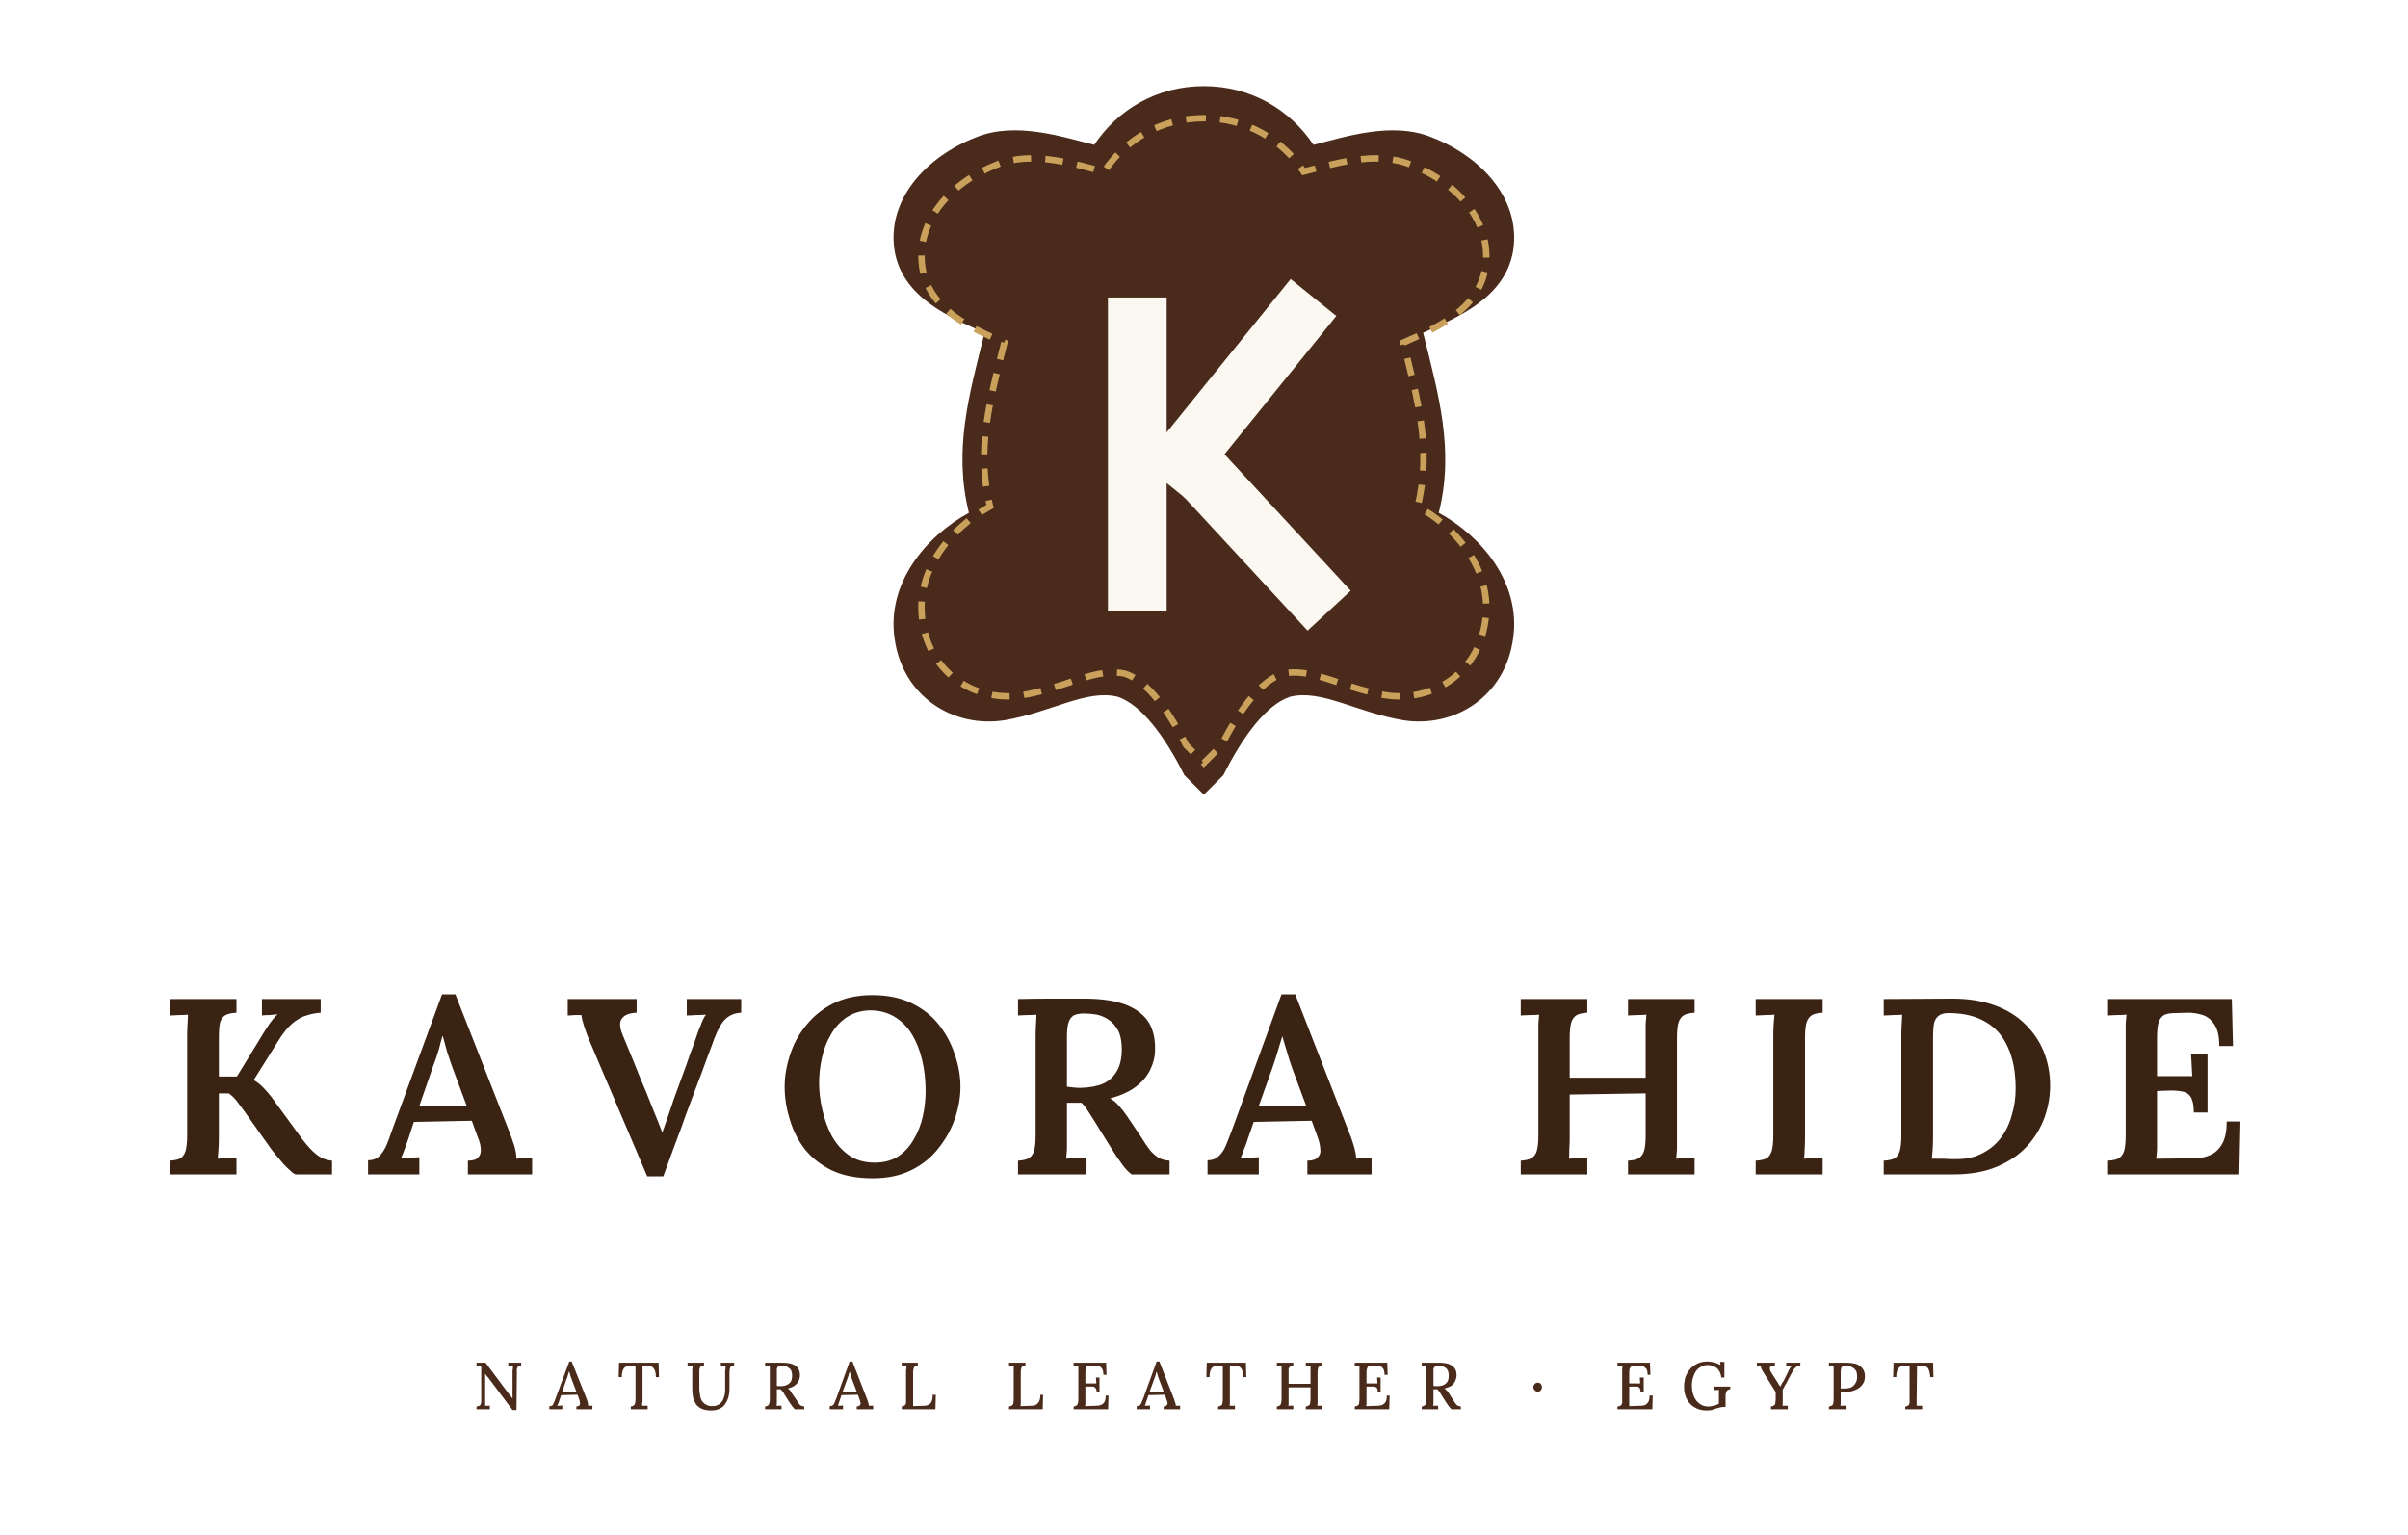
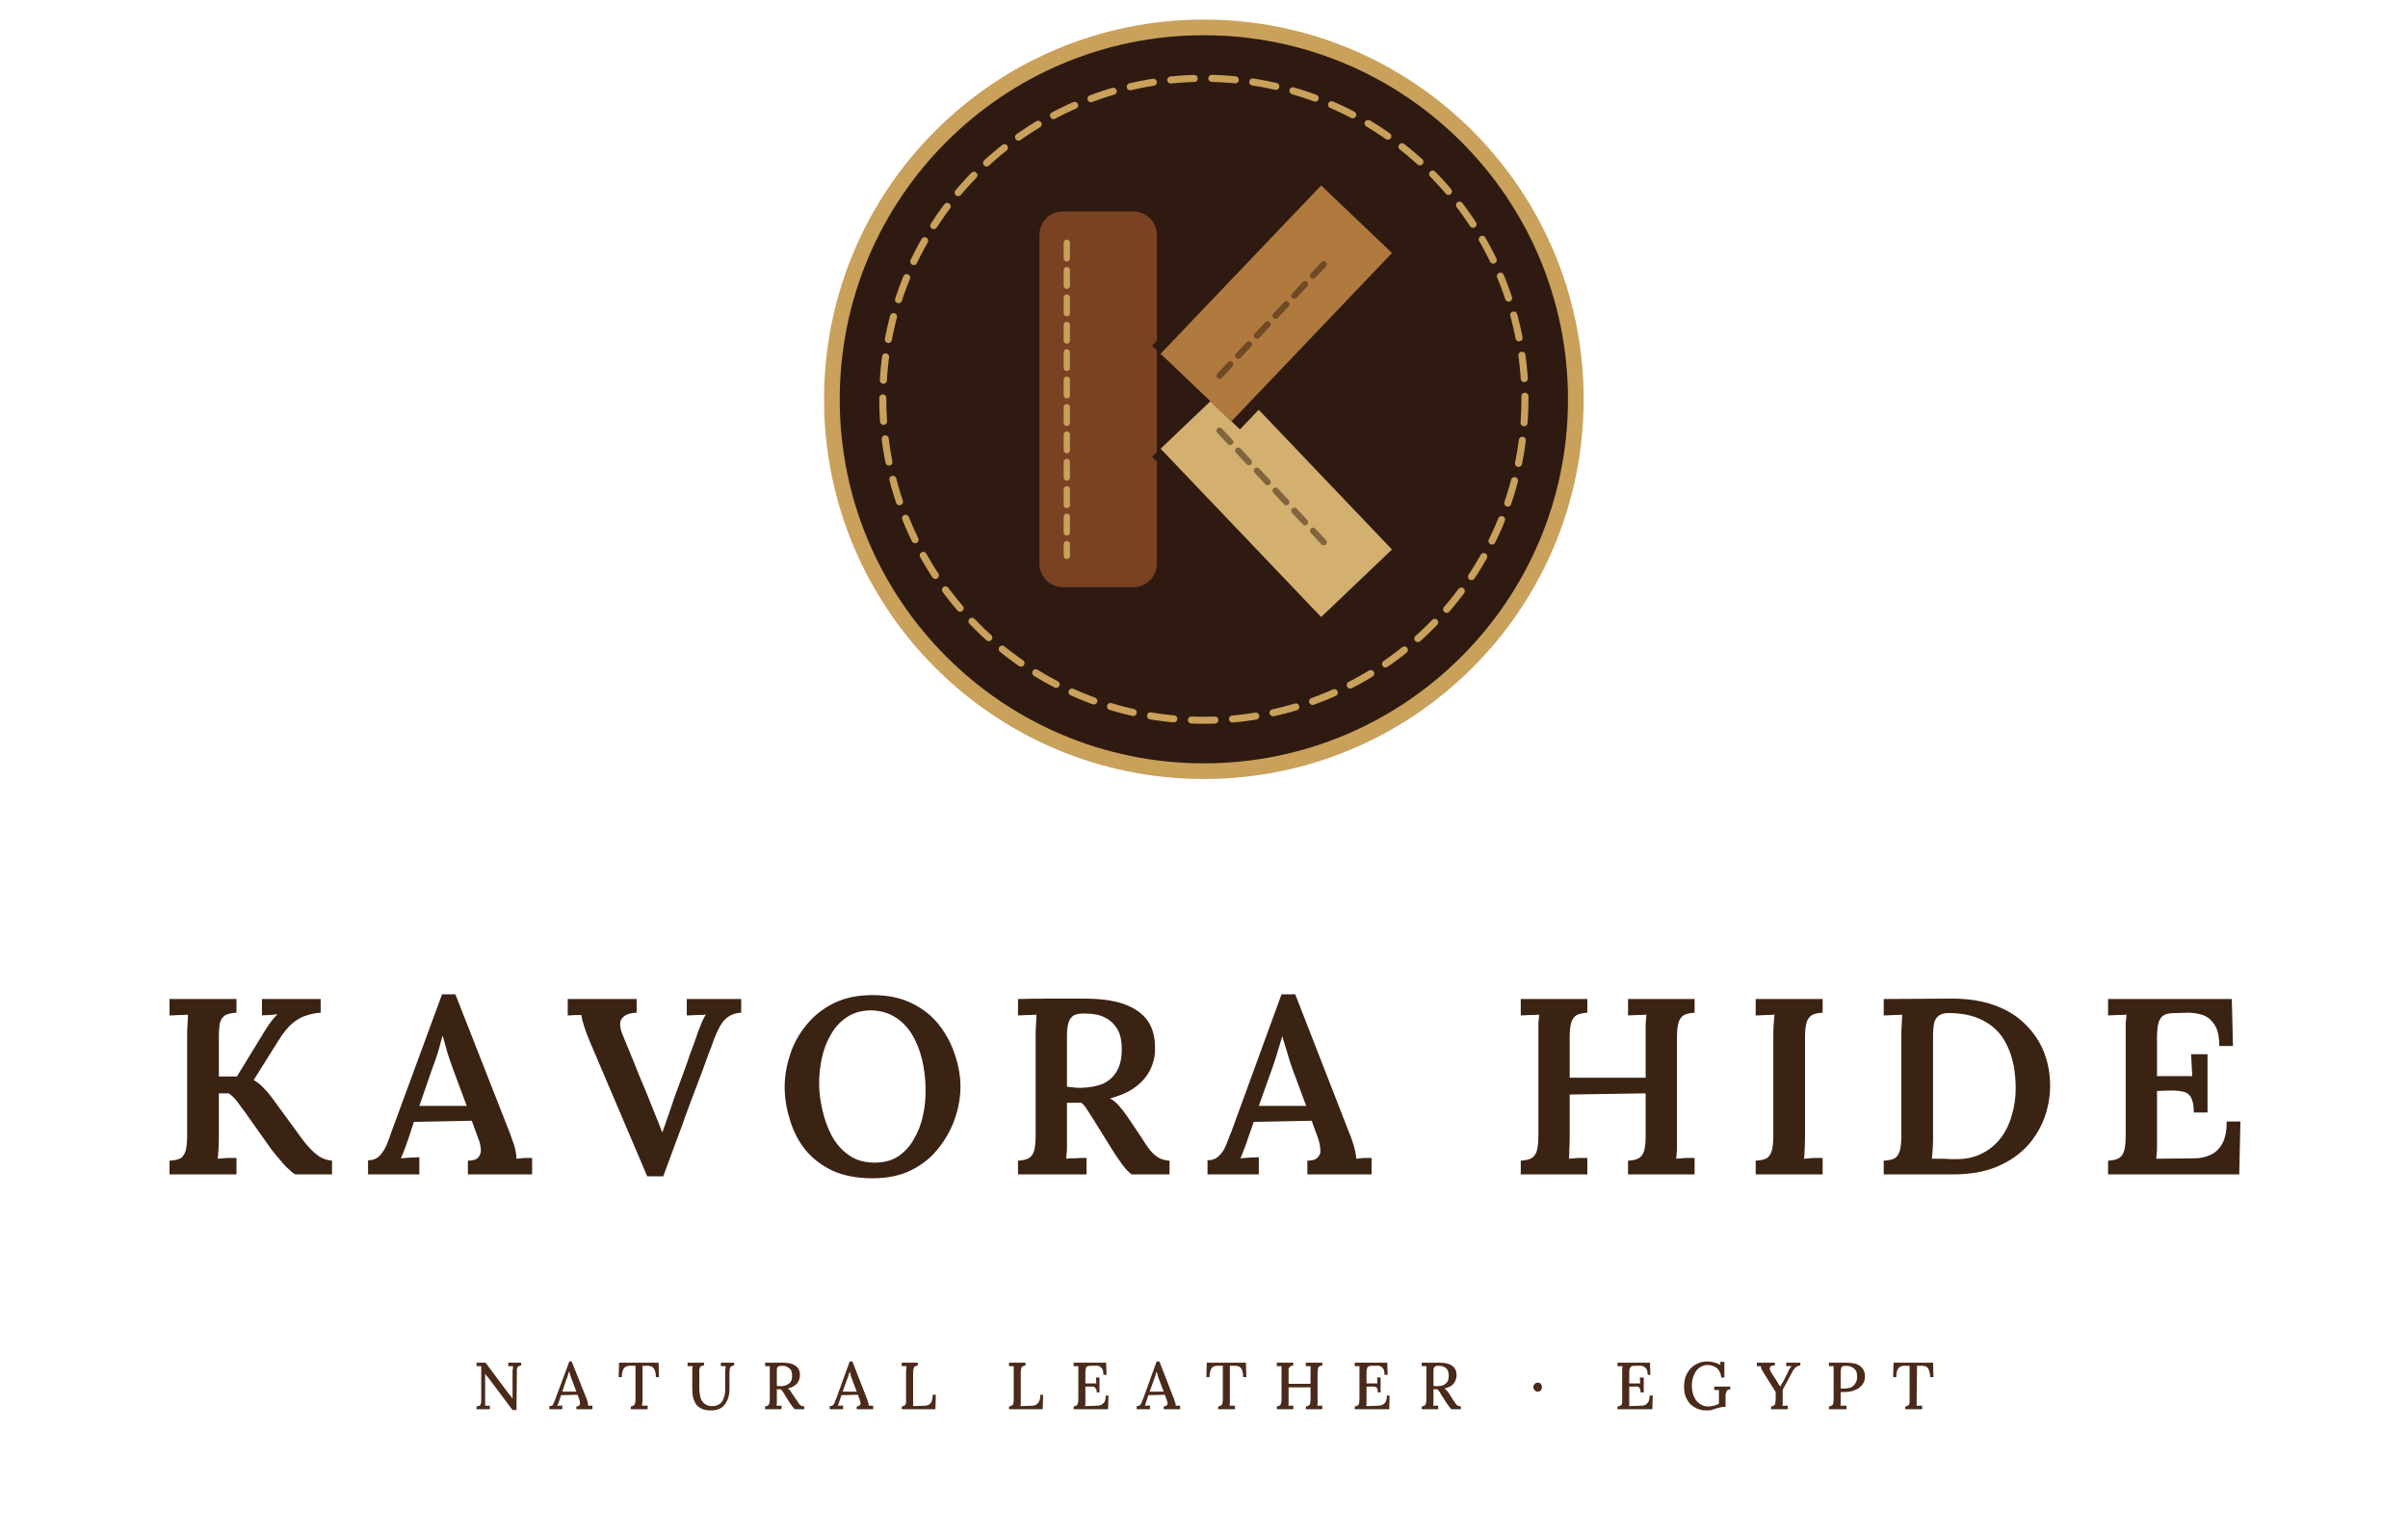
<svg xmlns="http://www.w3.org/2000/svg" width="615" height="392" viewBox="0 0 615 392" role="img" aria-label="Kavora Hide — Natural Leather · Egypt">
-   <g transform="translate(207.464 10)">
-     <path d="M100 12 C88 12 78 18 72 27 C64 25 52 21 42 25 C29 30 19 41 21 54 C23 66 35 71 44 75 C40 91 36 105 40 121 C29 127 19 139 21 153 C23 168 36 176 49 174 C61 172 70 166 78 168 C84 170 90 178 95 188 L100 193 L105 188 C110 178 116 170 122 168 C130 166 139 172 151 174 C164 176 177 168 179 153 C181 139 171 127 160 121 C164 105 160 91 156 75 C165 71 177 66 179 54 C181 41 171 30 158 25 C148 21 136 25 128 27 C122 18 112 12 100 12 Z" fill="#4A2A1A" />
-     <path d="M100 12 C88 12 78 18 72 27 C64 25 52 21 42 25 C29 30 19 41 21 54 C23 66 35 71 44 75 C40 91 36 105 40 121 C29 127 19 139 21 153 C23 168 36 176 49 174 C61 172 70 166 78 168 C84 170 90 178 95 188 L100 193 L105 188 C110 178 116 170 122 168 C130 166 139 172 151 174 C164 176 177 168 179 153 C181 139 171 127 160 121 C164 105 160 91 156 75 C165 71 177 66 179 54 C181 41 171 30 158 25 C148 21 136 25 128 27 C122 18 112 12 100 12 Z" fill="none" stroke="#C9A15B" stroke-width="1.8" stroke-dasharray="5 4" transform="translate(100 103) scale(.91) translate(-100 -103)" />
-     <g stroke="#FBF8F1" stroke-width="15" fill="none">
-       <path d="M83 66V146" />
-       <path d="M90 113L128 66" />
-       <path d="M95 106L132 146" />
+   <g transform="translate(207.464 2)">
+     <circle cx="100" cy="100" r="97" fill="#C9A15B" />
+     <circle cx="100" cy="100" r="93" fill="#2E1A10" />
+     <circle cx="100" cy="100" r="82" fill="none" stroke="#C9A15B" stroke-width="1.8" stroke-dasharray="6 4.5" stroke-linecap="round" />
+     <rect x="58" y="52" width="30" height="96" rx="6" fill="#7A4122" />
+     <path d="M98 104L139 147" stroke="#2E1A10" stroke-width="31" fill="none" />
+     <path d="M98 104L139 147" stroke="#D3B06F" stroke-width="25" fill="none" />
+     <path d="M98 97L139 54" stroke="#2E1A10" stroke-width="31" fill="none" />
+     <path d="M98 97L139 54" stroke="#B07A3E" stroke-width="25" fill="none" />
+     <g fill="none" stroke-width="1.6" stroke-dasharray="4 3" stroke-linecap="round">
+       <path d="M65 60V140" stroke="#C9A15B" />
+       <path d="M104 108L132 138" stroke="#2E1A10" opacity=".5" />
+       <path d="M104 94L132 64" stroke="#2E1A10" opacity=".5" />
    </g>
  </g>
  <path fill="#3B2314" transform="translate(40.0 300)" d="M3.3 0V-3.5Q5.1 -3.6 6.1 -4.1Q7 -4.7 7.4 -6Q7.8 -7.4 7.8 -9.9V-35.4Q7.8 -37 7.9 -38.5Q8 -39.9 8 -40.8Q7 -40.7 5.6 -40.7Q4.2 -40.6 3.3 -40.6V-44.8H20.4V-41.3Q18.6 -41.2 17.6 -40.7Q16.6 -40.1 16.2 -38.8Q15.9 -37.5 15.9 -34.9V-25H20.5L26.5 -34.8Q27.5 -36.5 28.7 -38.3Q29.9 -40 30.9 -40.9Q29.9 -40.8 28.8 -40.7Q27.7 -40.7 26.9 -40.6V-44.8H41.9V-41.3Q40.1 -41.2 38.3 -40.6Q36.5 -40.1 34.7 -38.6Q32.9 -37.1 31 -34L24.8 -24.1Q26.3 -23.2 27.3 -22.1Q28.4 -21 29.3 -19.8L36.1 -10.5Q37.7 -8.2 39.2 -6.6Q40.6 -5.1 42 -4.3Q43.4 -3.6 44.8 -3.5V0H35.6Q35.1 -0 34 -1.1Q32.8 -2.1 31.6 -3.6Q30.3 -5.1 29.3 -6.4L22.5 -16Q21.5 -17.4 20.5 -18.7Q19.4 -20.1 18.4 -20.7L15.9 -20.7V-9.5Q15.9 -7.8 15.8 -6.3Q15.7 -4.8 15.6 -4Q16.7 -4.1 18.1 -4.2Q19.5 -4.2 20.4 -4.2V0Z M54 0V-3.6Q55.8 -3.6 56.9 -4.7Q57.9 -5.7 58.7 -7.4Q59.4 -9.1 60.1 -11.2L72.9 -46H76.3L90.2 -10.6Q90.6 -9.5 91.3 -7.5Q91.9 -5.5 91.9 -4Q93 -4.1 94.1 -4.2Q95.1 -4.2 95.9 -4.2V0H79.5V-3.5Q81.5 -3.5 82.2 -4.4Q82.9 -5.2 82.8 -6.5Q82.7 -7.9 82.1 -9.3L80.5 -13.7L65.7 -13.4L64.3 -9.1Q63.9 -8 63.4 -6.6Q62.9 -5.2 62.4 -4.1Q63.5 -4.2 64.9 -4.3Q66.3 -4.3 67.1 -4.4V0ZM67.1 -17.5H79.2L75.7 -26.9Q74.9 -29.1 74.2 -31.3Q73.6 -33.5 73.1 -35.3H73Q72.6 -34 72.1 -32Q71.5 -29.9 70.5 -27.3Z M125.3 0.5 110.7 -33.8Q109.8 -35.9 109.2 -37.8Q108.6 -39.6 108.5 -40.7Q107.6 -40.7 106.7 -40.7Q105.8 -40.6 105 -40.6V-44.8H122.6L122.6 -41.3Q119.9 -41.2 118.9 -39.9Q117.8 -38.6 119 -35.7Q120.5 -32 122 -28.4Q123.4 -24.8 125 -21.1Q126.2 -18.1 127.2 -15.6Q128.2 -13.2 129.1 -10.8H129.2Q129.9 -12.9 130.7 -15.1Q131.5 -17.4 132.3 -19.8Q133.5 -23.1 134.5 -25.8Q135.5 -28.5 136.3 -30.9Q137.2 -33.2 137.9 -35.3Q138.3 -36.6 139 -38.2Q139.6 -39.9 140.3 -40.8Q139.2 -40.7 137.7 -40.7Q136.3 -40.6 135.4 -40.6V-44.8H149.3V-41.3Q146.9 -41.2 145.3 -39.7Q143.8 -38.3 142.4 -34.6Q141.7 -32.6 140.9 -30.6Q140.1 -28.5 139.3 -26.2Q138.4 -23.9 137.4 -21.2Q136.4 -18.5 135.2 -15.3Q134.1 -12.1 132.6 -8.2Q131.2 -4.3 129.4 0.5Z M182.9 1Q176.8 1 172.5 -1Q168.2 -3.1 165.5 -6.5Q162.9 -9.9 161.7 -14.1Q160.4 -18.2 160.4 -22.4Q160.4 -26.4 161.8 -30.6Q163.1 -34.7 165.9 -38.1Q168.7 -41.6 172.9 -43.7Q177.1 -45.8 182.8 -45.8Q188.7 -45.8 192.9 -43.7Q197.2 -41.6 199.9 -38.1Q202.6 -34.6 203.9 -30.5Q205.3 -26.4 205.3 -22.4Q205.3 -18.4 203.9 -14.3Q202.5 -10.2 199.7 -6.7Q197 -3.2 192.8 -1.1Q188.6 1 182.9 1ZM183.4 -3Q186.9 -3 189.4 -4.6Q191.9 -6.3 193.4 -9Q195 -11.7 195.7 -14.9Q196.4 -18.1 196.4 -21.3Q196.4 -25.5 195.5 -29.3Q194.6 -33 192.9 -35.8Q191.1 -38.7 188.4 -40.3Q185.7 -41.9 182.2 -41.9Q178.7 -41.8 176.2 -40.1Q173.7 -38.4 172.2 -35.7Q170.6 -33 169.9 -29.7Q169.2 -26.5 169.2 -23.3Q169.2 -20.1 170 -16.6Q170.8 -13 172.4 -9.9Q174.1 -6.8 176.8 -4.9Q179.5 -3 183.4 -3Z M220 0V-3.5Q221.8 -3.6 222.7 -4.1Q223.7 -4.7 224.1 -6Q224.5 -7.4 224.5 -9.9V-35.4Q224.5 -37 224.6 -38.5Q224.7 -39.9 224.7 -40.8Q223.6 -40.7 222.2 -40.7Q220.8 -40.6 220 -40.6V-44.8Q224.2 -44.9 228.5 -44.9Q232.7 -44.9 237 -44.9Q242.8 -44.9 246.8 -43.6Q250.9 -42.2 253 -39.4Q255.1 -36.5 255 -31.9Q255 -29.3 253.8 -26.8Q252.6 -24.3 250.1 -22.4Q247.6 -20.5 243.5 -19.4Q244.7 -18.8 245.8 -17.5Q246.9 -16.3 247.9 -14.8L251.4 -9.6Q252.7 -7.5 253.7 -6.2Q254.8 -4.9 256 -4.2Q257.1 -3.6 258.7 -3.5V0H249Q247.6 -1.1 246.5 -2.7Q245.3 -4.3 244 -6.4L239.4 -13.8Q238.6 -15.1 237.8 -16.3Q237.1 -17.5 236.2 -18.3Q235.2 -18.3 234.3 -18.3Q233.5 -18.3 232.5 -18.3V-9.6Q232.5 -7.8 232.5 -6.3Q232.4 -4.8 232.3 -4Q233 -4.1 234 -4.1Q235 -4.1 235.9 -4.2Q236.9 -4.2 237.5 -4.2V0ZM235.9 -22.1Q239.5 -22.2 241.8 -23.2Q244.1 -24.3 245.3 -26.5Q246.5 -28.6 246.5 -32Q246.5 -34.9 245.6 -36.7Q244.7 -38.4 243.3 -39.4Q241.9 -40.4 240.2 -40.8Q238.5 -41.1 236.9 -41.1Q235.2 -41.1 234.2 -40.6Q233.3 -40 232.9 -38.8Q232.5 -37.5 232.5 -35.2V-22.4Q233.3 -22.3 234.2 -22.2Q235 -22.1 235.9 -22.1Z M268.4 0V-3.6Q270.2 -3.6 271.3 -4.7Q272.4 -5.7 273.1 -7.4Q273.8 -9.1 274.6 -11.2L287.3 -46H290.8L304.6 -10.6Q305.1 -9.5 305.7 -7.5Q306.3 -5.5 306.4 -4Q307.5 -4.1 308.5 -4.2Q309.5 -4.2 310.3 -4.2V0H293.9V-3.5Q295.9 -3.5 296.6 -4.4Q297.4 -5.2 297.2 -6.5Q297.1 -7.9 296.6 -9.3L295 -13.7L280.2 -13.4L278.7 -9.1Q278.4 -8 277.8 -6.6Q277.3 -5.2 276.8 -4.1Q277.9 -4.2 279.3 -4.3Q280.7 -4.3 281.5 -4.4V0ZM281.5 -17.5H293.6L290.1 -26.9Q289.3 -29.1 288.7 -31.3Q288 -33.5 287.5 -35.3H287.5Q287.1 -34 286.5 -32Q285.9 -29.9 285 -27.3Z M348.4 0V-3.5Q350.1 -3.6 351.1 -4.1Q352.1 -4.7 352.5 -6Q352.9 -7.4 352.9 -9.9V-35.4Q352.9 -37 352.9 -38.5Q353 -39.9 353.1 -40.8Q352 -40.7 350.6 -40.7Q349.2 -40.6 348.4 -40.6V-44.8H365.4V-41.3Q363.7 -41.2 362.7 -40.7Q361.7 -40.1 361.3 -38.8Q360.9 -37.5 360.9 -34.9V-24.7H380.3V-35.4Q380.3 -37 380.3 -38.5Q380.4 -39.9 380.5 -40.8Q379.4 -40.7 378 -40.7Q376.6 -40.6 375.8 -40.6V-44.8H392.8V-41.3Q391.1 -41.2 390.1 -40.7Q389.1 -40.1 388.7 -38.8Q388.3 -37.5 388.3 -34.9V-9.5Q388.3 -7.8 388.3 -6.3Q388.2 -4.8 388.1 -4Q389.1 -4.1 390.6 -4.2Q392 -4.2 392.8 -4.2V0H375.8V-3.5Q377.6 -3.6 378.5 -4.1Q379.5 -4.7 379.9 -6Q380.3 -7.4 380.3 -9.9V-20.7L360.9 -20.4V-9.5Q360.9 -7.8 360.8 -6.3Q360.8 -4.8 360.7 -4Q361.7 -4.1 363.2 -4.2Q364.6 -4.2 365.4 -4.2V0Z M425.5 -41.3Q423.7 -41.2 422.8 -40.7Q421.8 -40.1 421.4 -38.8Q421 -37.5 421 -34.9V-9.5Q421 -7.8 420.9 -6.3Q420.9 -4.8 420.7 -4Q421.8 -4.1 423.2 -4.2Q424.7 -4.2 425.5 -4.2V0H408.4V-3.5Q410.2 -3.6 411.2 -4.1Q412.1 -4.7 412.5 -6Q412.9 -7.4 412.9 -9.9V-35.4Q412.9 -37 413 -38.5Q413.1 -39.9 413.2 -40.8Q412.1 -40.7 410.7 -40.7Q409.3 -40.6 408.4 -40.6V-44.8H425.5Z M441.1 -3.5Q442.9 -3.6 443.9 -4.1Q444.8 -4.7 445.2 -6Q445.6 -7.4 445.6 -9.9V-35.4Q445.6 -37 445.7 -38.5Q445.8 -39.9 445.8 -40.8Q444.8 -40.7 443.4 -40.7Q442 -40.6 441.1 -40.6V-44.8L458.6 -44.9Q464.7 -44.9 469.4 -43.2Q474.1 -41.5 477.2 -38.4Q480.4 -35.3 482 -31.3Q483.6 -27.2 483.6 -22.7Q483.6 -18.6 482.2 -14.6Q480.7 -10.5 477.8 -7.3Q474.8 -4 470.1 -2Q465.4 0 458.9 0H441.1ZM453.7 -9.5Q453.7 -7.8 453.6 -6.3Q453.5 -4.8 453.4 -4Q454.4 -4 455.6 -4Q456.9 -4 458 -3.9Q459.2 -3.9 459.8 -3.9Q463.5 -3.9 466.3 -5.4Q469.1 -6.8 471 -9.3Q472.9 -11.8 473.8 -15.1Q474.8 -18.3 474.8 -21.9Q474.8 -28.2 472.8 -32.5Q470.9 -36.8 467.2 -38.9Q463.6 -41.1 458.2 -41.2Q456.4 -41.3 455.4 -40.7Q454.4 -40.1 454 -38.8Q453.7 -37.5 453.7 -35Z M520.3 -15.8Q520.3 -18.5 519.5 -19.8Q518.7 -21 517.2 -21.2Q515.6 -21.5 513.6 -21.4L510.9 -21.3V-9.5Q510.9 -7.7 510.9 -6.3Q510.8 -4.9 510.7 -4L520.5 -4.1Q522.7 -4.1 524.6 -5Q526.4 -5.8 527.6 -7.9Q528.7 -10 528.7 -13.5H532.2L531.9 0H498.4V-3.5Q500.2 -3.6 501.1 -4.1Q502.1 -4.7 502.5 -6Q502.9 -7.4 502.9 -9.9V-35.4Q502.9 -37 502.9 -38.5Q503 -39.9 503.1 -40.8Q502 -40.7 500.6 -40.7Q499.2 -40.6 498.4 -40.6V-44.8H530L530.3 -32.8H526.8Q526.8 -36.4 525.6 -38.2Q524.4 -40.1 522.6 -40.7Q520.7 -41.3 518.8 -41.3L515.4 -41.2Q513.7 -41.2 512.7 -40.7Q511.7 -40.1 511.3 -38.8Q510.9 -37.5 510.9 -34.9V-25.1L519.9 -25.1L519.6 -30.7H523.8V-15.8Z" />
  <path fill="#4A2A1A" transform="translate(120.806 360)" d="M10.1 0.2 3.8 -8.2Q3.6 -8.4 3.4 -8.6Q3.3 -8.9 3.1 -9.1H3.1L3.1 -2.5Q3.1 -2.1 3.1 -1.6Q3.1 -1.2 3.1 -0.9Q3.4 -0.9 3.7 -0.9Q4 -0.9 4.3 -0.9V0H0.9V-0.7Q1.4 -0.8 1.7 -0.9Q1.9 -1.1 2 -1.4Q2.1 -1.7 2.1 -2.1L2.1 -9.8Q2.1 -10.1 2.1 -10.4Q2.1 -10.8 2.1 -11Q1.8 -11 1.5 -11Q1.2 -11 0.9 -11V-11.9H3.2L9.1 -4Q9.4 -3.6 9.7 -3.3Q9.9 -3 10.1 -2.7H10.1L10.1 -9.7Q10.1 -10.1 10.2 -10.4Q10.2 -10.8 10.2 -11Q9.9 -11 9.6 -11Q9.2 -11 9 -11V-11.9H12.3V-11.2Q11.8 -11.1 11.5 -10.9Q11.3 -10.7 11.2 -10.3Q11.2 -9.9 11.2 -9.3L11.1 0.2Z M19.5 0V-0.8Q20 -0.8 20.3 -1Q20.5 -1.3 20.7 -1.8Q20.9 -2.2 21.1 -2.8L24.6 -12.2H25.2L29 -2.7Q29.1 -2.4 29.3 -1.8Q29.4 -1.3 29.4 -0.9Q29.7 -0.9 30 -0.9Q30.3 -0.9 30.5 -0.9V0H26.4V-0.7Q27 -0.8 27.2 -1Q27.4 -1.3 27.3 -1.6Q27.3 -2 27.2 -2.3L26.7 -3.7L22.5 -3.6L22 -2.1Q21.9 -1.8 21.8 -1.5Q21.6 -1.2 21.5 -0.9Q21.8 -0.9 22.2 -0.9Q22.5 -0.9 22.8 -1V0ZM22.8 -4.5H26.4L25.3 -7.4Q25.1 -8 24.9 -8.5Q24.7 -9.1 24.6 -9.6H24.5Q24.4 -9.2 24.2 -8.6Q24.1 -8.1 23.8 -7.5Z M46.7 -8.2Q46.7 -9.2 46.5 -9.8Q46.2 -10.5 45.8 -10.8Q45.3 -11.1 44.5 -11.1H43.3L43.3 -2.3Q43.3 -1.8 43.2 -1.5Q43.2 -1.1 43.2 -0.9Q43.5 -0.9 43.9 -0.9Q44.3 -0.9 44.6 -0.9V0H40.3V-0.7Q40.8 -0.8 41.1 -1Q41.3 -1.2 41.4 -1.6Q41.5 -2 41.5 -2.6L41.5 -11.1L40 -11.1Q39 -11.1 38.5 -10.4Q38 -9.7 38 -8.2H37.2L37.3 -11.9H47.4L47.5 -8.2Z M59 -11.2Q58.5 -11.1 58.2 -11Q58 -10.8 57.9 -10.5Q57.8 -10.2 57.8 -9.8V-5.3Q57.8 -4.4 58 -3.5Q58.1 -2.7 58.5 -2.1Q58.9 -1.5 59.5 -1.2Q60.1 -0.8 61.1 -0.8Q62.2 -0.8 62.9 -1.3Q63.7 -1.8 64 -2.8Q64.4 -3.7 64.4 -5L64.4 -9.7Q64.4 -10.1 64.5 -10.4Q64.5 -10.8 64.5 -11Q64.2 -11 63.9 -11Q63.5 -11 63.3 -11V-11.9H66.7V-11.2Q66.1 -11.1 65.9 -10.9Q65.6 -10.7 65.6 -10.3Q65.5 -9.9 65.5 -9.3L65.5 -5.2Q65.5 -4 65.2 -3Q64.9 -2 64.3 -1.2Q63.8 -0.5 62.9 -0.1Q62 0.3 60.8 0.3Q59.4 0.3 58.5 -0.1Q57.6 -0.5 57 -1.2Q56.5 -2 56.2 -3Q56 -4.1 56 -5.5V-9.2Q56 -9.7 56 -10.2Q56.1 -10.7 56.1 -11Q55.8 -11 55.4 -11Q55.1 -11 54.8 -11V-11.9H59Z M74.6 0V-0.7Q75.1 -0.8 75.4 -1Q75.6 -1.2 75.7 -1.6Q75.8 -2 75.8 -2.6V-9.7Q75.8 -10.1 75.8 -10.4Q75.8 -10.8 75.8 -11Q75.5 -11 75.2 -11Q74.8 -11 74.6 -11V-11.9Q75.6 -11.9 76.7 -11.9Q77.7 -11.9 78.8 -11.9Q80.4 -11.9 81.4 -11.6Q82.5 -11.2 83 -10.5Q83.5 -9.8 83.5 -8.7Q83.5 -8 83.2 -7.3Q82.9 -6.6 82.2 -6.1Q81.6 -5.6 80.4 -5.3Q80.7 -5.1 81 -4.8Q81.2 -4.4 81.5 -4L82.6 -2.4Q82.9 -1.9 83.2 -1.5Q83.4 -1.1 83.8 -0.9Q84.1 -0.8 84.6 -0.7V0H82.2Q81.8 -0.4 81.5 -0.8Q81.2 -1.2 80.8 -1.8L79.6 -3.7Q79.4 -4 79.2 -4.4Q78.9 -4.8 78.6 -5.1Q78.4 -5.1 78.1 -5.1Q77.8 -5.1 77.6 -5.1V-2.3Q77.6 -1.8 77.6 -1.5Q77.5 -1.1 77.5 -0.9Q77.7 -0.9 77.9 -0.9Q78.2 -0.9 78.4 -0.9Q78.6 -0.9 78.8 -0.9V0ZM78.5 -5.9Q79.5 -5.9 80.1 -6.2Q80.8 -6.5 81.2 -7.1Q81.5 -7.7 81.5 -8.6Q81.5 -9.3 81.3 -9.8Q81.1 -10.3 80.7 -10.5Q80.4 -10.8 79.9 -11Q79.3 -11.1 78.7 -11.1Q78.2 -11.1 77.9 -10.9Q77.7 -10.7 77.6 -10.3Q77.6 -9.9 77.6 -9.3V-6Q77.8 -5.9 78 -5.9Q78.3 -5.9 78.5 -5.9Z M91.1 0V-0.8Q91.6 -0.8 91.9 -1Q92.2 -1.3 92.4 -1.8Q92.5 -2.2 92.8 -2.8L96.2 -12.2H96.9L100.6 -2.7Q100.7 -2.4 100.9 -1.8Q101.1 -1.3 101.1 -0.9Q101.3 -0.9 101.6 -0.9Q101.9 -0.9 102.2 -0.9V0H98V-0.7Q98.6 -0.8 98.8 -1Q99 -1.3 99 -1.6Q98.9 -2 98.8 -2.3L98.3 -3.7L94.1 -3.6L93.6 -2.1Q93.5 -1.8 93.4 -1.5Q93.3 -1.2 93.2 -0.9Q93.5 -0.9 93.8 -0.9Q94.2 -0.9 94.5 -1V0ZM94.4 -4.5H98L96.9 -7.4Q96.7 -8 96.5 -8.5Q96.4 -9.1 96.2 -9.6H96.2Q96 -9.2 95.9 -8.6Q95.7 -8.1 95.5 -7.5Z M109.5 0V-0.7Q110 -0.8 110.3 -1Q110.5 -1.2 110.6 -1.6Q110.6 -2 110.6 -2.6V-9.7Q110.6 -10.1 110.7 -10.4Q110.7 -10.8 110.7 -11Q110.4 -11 110.1 -11Q109.7 -11 109.5 -11V-11.9H113.6V-11.2Q113.1 -11.1 112.8 -10.9Q112.6 -10.7 112.5 -10.3Q112.4 -9.9 112.4 -9.3V-2.2Q112.4 -1.8 112.4 -1.4Q112.4 -1.1 112.4 -0.8L115.3 -0.9Q116.3 -0.9 116.9 -1.6Q117.4 -2.2 117.4 -3.7H118.2L118.1 0Z M136.9 0V-0.7Q137.5 -0.8 137.7 -1Q138 -1.2 138 -1.6Q138.1 -2 138.1 -2.6V-9.7Q138.1 -10.1 138.1 -10.4Q138.1 -10.8 138.1 -11Q137.8 -11 137.5 -11Q137.2 -11 136.9 -11V-11.9H141.1V-11.2Q140.5 -11.1 140.3 -10.9Q140 -10.7 140 -10.3Q139.9 -9.9 139.9 -9.3V-2.2Q139.9 -1.8 139.9 -1.4Q139.9 -1.1 139.8 -0.8L142.7 -0.9Q143.8 -0.9 144.3 -1.6Q144.9 -2.2 144.9 -3.7H145.6L145.5 0Z M159.3 -4.3Q159.3 -5 159 -5.4Q158.8 -5.7 158.4 -5.8Q158 -5.8 157.3 -5.8L156.4 -5.8V-2.2Q156.4 -1.8 156.4 -1.4Q156.4 -1.1 156.3 -0.8L159.2 -0.9Q159.9 -0.9 160.4 -1.1Q161 -1.4 161.3 -1.9Q161.6 -2.5 161.6 -3.5H162.3L162.2 0H153.4V-0.7Q153.9 -0.8 154.2 -1Q154.4 -1.2 154.5 -1.6Q154.6 -2 154.6 -2.6V-9.7Q154.6 -10.1 154.6 -10.4Q154.6 -10.8 154.6 -11Q154.3 -11 154 -11Q153.6 -11 153.4 -11V-11.9H161.7L161.8 -8.8H161Q161 -9.8 160.7 -10.3Q160.4 -10.8 159.9 -11Q159.4 -11.2 158.8 -11.1L157.6 -11.1Q157.1 -11.1 156.8 -10.9Q156.5 -10.7 156.5 -10.3Q156.4 -10 156.4 -9.3V-6.6L159.2 -6.6L159.1 -8.1H160V-4.3Z M169.5 0V-0.8Q170 -0.8 170.3 -1Q170.6 -1.3 170.8 -1.8Q170.9 -2.2 171.2 -2.8L174.6 -12.2H175.3L179 -2.7Q179.1 -2.4 179.3 -1.8Q179.5 -1.3 179.5 -0.9Q179.7 -0.9 180 -0.9Q180.3 -0.9 180.6 -0.9V0H176.4V-0.7Q177 -0.8 177.2 -1Q177.4 -1.3 177.4 -1.6Q177.3 -2 177.2 -2.3L176.7 -3.7L172.5 -3.6L172 -2.1Q171.9 -1.8 171.8 -1.5Q171.7 -1.2 171.6 -0.9Q171.9 -0.9 172.2 -0.9Q172.6 -0.9 172.9 -1V0ZM172.8 -4.5H176.4L175.3 -7.4Q175.1 -8 174.9 -8.5Q174.8 -9.1 174.6 -9.6H174.6Q174.4 -9.2 174.3 -8.6Q174.1 -8.1 173.9 -7.5Z M196.7 -8.2Q196.7 -9.2 196.5 -9.8Q196.3 -10.5 195.8 -10.8Q195.4 -11.1 194.6 -11.1H193.3L193.3 -2.3Q193.3 -1.8 193.3 -1.5Q193.3 -1.1 193.2 -0.9Q193.6 -0.9 194 -0.9Q194.3 -0.9 194.6 -0.9V0H190.3V-0.7Q190.9 -0.8 191.1 -1Q191.4 -1.2 191.4 -1.6Q191.5 -2 191.5 -2.6L191.5 -11.1L190.1 -11.1Q189 -11.1 188.6 -10.4Q188.1 -9.7 188.1 -8.2H187.3L187.4 -11.9H197.4L197.5 -8.2Z M205.3 0V-0.7Q205.8 -0.8 206.1 -1Q206.3 -1.2 206.4 -1.6Q206.5 -2 206.5 -2.6V-9.7Q206.5 -10.1 206.5 -10.4Q206.5 -10.8 206.5 -11Q206.2 -11 205.9 -11Q205.6 -11 205.3 -11V-11.9H209.5V-11.2Q208.9 -11.1 208.7 -10.9Q208.4 -10.7 208.3 -10.3Q208.3 -9.9 208.3 -9.3V-6.5H213.9V-9.7Q213.9 -10.1 213.9 -10.4Q213.9 -10.8 213.9 -11Q213.7 -11 213.3 -11Q213 -11 212.7 -11V-11.9H216.9V-11.2Q216.3 -11.1 216.1 -10.9Q215.8 -10.7 215.8 -10.3Q215.7 -9.9 215.7 -9.3V-2.3Q215.7 -1.8 215.7 -1.5Q215.7 -1.1 215.6 -0.9Q215.9 -0.9 216.3 -0.9Q216.6 -0.9 216.9 -0.9V0H212.7V-0.7Q213.3 -0.8 213.5 -1Q213.8 -1.2 213.8 -1.6Q213.9 -2 213.9 -2.6V-5.6L208.3 -5.6V-2.3Q208.3 -1.8 208.3 -1.5Q208.3 -1.1 208.2 -0.9Q208.5 -0.9 208.9 -0.9Q209.2 -0.9 209.5 -0.9V0Z M231.1 -4.3Q231.1 -5 230.9 -5.4Q230.6 -5.7 230.2 -5.8Q229.8 -5.8 229.2 -5.8L228.2 -5.8V-2.2Q228.2 -1.8 228.2 -1.4Q228.2 -1.1 228.1 -0.8L231.1 -0.9Q231.7 -0.9 232.2 -1.1Q232.8 -1.4 233.1 -1.9Q233.4 -2.5 233.4 -3.5H234.1L234 0H225.2V-0.7Q225.8 -0.8 226 -1Q226.3 -1.2 226.3 -1.6Q226.4 -2 226.4 -2.6V-9.7Q226.4 -10.1 226.4 -10.4Q226.4 -10.8 226.4 -11Q226.1 -11 225.8 -11Q225.5 -11 225.2 -11V-11.9H233.5L233.6 -8.8H232.8Q232.8 -9.8 232.5 -10.3Q232.2 -10.8 231.7 -11Q231.2 -11.2 230.6 -11.1L229.4 -11.1Q228.9 -11.1 228.6 -10.9Q228.4 -10.7 228.3 -10.3Q228.2 -10 228.2 -9.3V-6.6L231 -6.6L230.9 -8.1H231.8V-4.3Z M242.3 0V-0.7Q242.8 -0.8 243.1 -1Q243.3 -1.2 243.4 -1.6Q243.5 -2 243.5 -2.6V-9.7Q243.5 -10.1 243.5 -10.4Q243.5 -10.8 243.5 -11Q243.2 -11 242.9 -11Q242.6 -11 242.3 -11V-11.9Q243.3 -11.9 244.4 -11.9Q245.4 -11.9 246.5 -11.9Q248.1 -11.9 249.1 -11.6Q250.2 -11.2 250.7 -10.5Q251.2 -9.8 251.2 -8.7Q251.2 -8 250.9 -7.3Q250.6 -6.6 250 -6.1Q249.3 -5.6 248.1 -5.3Q248.4 -5.1 248.7 -4.8Q249 -4.4 249.3 -4L250.3 -2.4Q250.6 -1.9 250.9 -1.5Q251.2 -1.1 251.5 -0.9Q251.8 -0.8 252.3 -0.7V0H249.9Q249.5 -0.4 249.2 -0.8Q248.9 -1.2 248.5 -1.8L247.3 -3.7Q247.1 -4 246.9 -4.4Q246.6 -4.8 246.3 -5.1Q246.1 -5.1 245.8 -5.1Q245.6 -5.1 245.3 -5.1V-2.3Q245.3 -1.8 245.3 -1.5Q245.3 -1.1 245.2 -0.9Q245.4 -0.9 245.7 -0.9Q245.9 -0.9 246.1 -0.9Q246.3 -0.9 246.5 -0.9V0ZM246.3 -5.9Q247.2 -5.9 247.9 -6.2Q248.5 -6.5 248.9 -7.1Q249.2 -7.7 249.2 -8.6Q249.2 -9.3 249 -9.8Q248.8 -10.3 248.5 -10.5Q248.1 -10.8 247.6 -11Q247 -11.1 246.4 -11.1Q245.9 -11.1 245.7 -10.9Q245.4 -10.7 245.3 -10.3Q245.3 -9.9 245.3 -9.3V-6Q245.5 -5.9 245.8 -5.9Q246 -5.9 246.3 -5.9Z M271.9 -4.5Q271.5 -4.5 271.2 -4.8Q270.8 -5.2 270.8 -5.7Q270.8 -6.1 271.2 -6.5Q271.5 -6.8 271.9 -6.8Q272.4 -6.8 272.7 -6.5Q273 -6.1 273 -5.7Q273 -5.2 272.7 -4.8Q272.4 -4.5 271.9 -4.5Z M298.2 -4.3Q298.2 -5 298 -5.4Q297.8 -5.7 297.4 -5.8Q297 -5.8 296.3 -5.8L295.3 -5.8V-2.2Q295.3 -1.8 295.3 -1.4Q295.3 -1.1 295.3 -0.8L298.2 -0.9Q298.9 -0.9 299.4 -1.1Q299.9 -1.4 300.2 -1.9Q300.5 -2.5 300.5 -3.5H301.3L301.2 0H292.3V-0.7Q292.9 -0.8 293.2 -1Q293.4 -1.2 293.5 -1.6Q293.5 -2 293.5 -2.6V-9.7Q293.5 -10.1 293.5 -10.4Q293.6 -10.8 293.6 -11Q293.3 -11 293 -11Q292.6 -11 292.3 -11V-11.9H300.6L300.7 -8.8H300Q300 -9.8 299.7 -10.3Q299.3 -10.8 298.8 -11Q298.3 -11.2 297.8 -11.1L296.6 -11.1Q296 -11.1 295.8 -10.9Q295.5 -10.7 295.4 -10.3Q295.3 -10 295.3 -9.3V-6.6L298.1 -6.6L298 -8.1H299V-4.3Z M315 0.3Q313.3 0.3 312 -0.5Q310.7 -1.2 310 -2.6Q309.3 -3.9 309.3 -5.7Q309.3 -6.9 309.6 -8.1Q310 -9.2 310.7 -10.1Q311.5 -11.1 312.6 -11.6Q313.7 -12.2 315.2 -12.2Q315.7 -12.2 316.3 -12.1Q317 -12 317.5 -11.8Q318.1 -11.6 318.6 -11.3L318.5 -12.1H319.6V-8.1H318.8Q318.7 -9.2 318.2 -9.9Q317.8 -10.6 317 -10.9Q316.3 -11.3 315.3 -11.3Q314.4 -11.3 313.7 -10.9Q312.9 -10.5 312.4 -9.8Q311.9 -9.1 311.6 -8.1Q311.3 -7.2 311.3 -6.1Q311.3 -4.5 311.8 -3.3Q312.3 -2.1 313.3 -1.4Q314.2 -0.7 315.5 -0.7Q315.9 -0.7 316.4 -0.8Q316.9 -0.9 317.3 -1Q317.8 -1.2 318.2 -1.4V-3.3Q318.2 -3.8 318.2 -4.2Q318.2 -4.6 318.2 -5Q318 -4.9 317.6 -4.9Q317.3 -4.9 317 -4.9V-5.8H321.1V-5.1Q320.7 -5.1 320.4 -4.9Q320.2 -4.7 320.1 -4.4Q320 -4.2 319.9 -3.8Q319.9 -3.5 319.9 -3.2V-0.6H319.5Q319.1 -0.6 318.6 -0.5Q318.1 -0.4 317.5 -0.2Q317 0 316.3 0.2Q315.7 0.3 315 0.3Z M331.5 0V-0.7Q332.1 -0.8 332.3 -1Q332.6 -1.2 332.6 -1.6Q332.7 -2 332.7 -2.6L332.7 -4.4L329.7 -9.2Q329.3 -9.8 329.1 -10.2Q328.9 -10.7 328.9 -11Q328.6 -11 328.4 -11Q328.1 -11 327.9 -11V-11.9H332.5V-11.2Q331.8 -11.2 331.5 -11Q331.2 -10.8 331.2 -10.4Q331.2 -10 331.5 -9.5L332.9 -7.3Q333 -7.1 333.2 -6.9Q333.3 -6.6 333.5 -6.3Q333.7 -6 333.9 -5.8H333.9Q334.1 -6.1 334.2 -6.4Q334.4 -6.8 334.7 -7.2L335.9 -9.6Q336 -9.8 336.1 -10.1Q336.3 -10.3 336.4 -10.6Q336.6 -10.8 336.8 -11Q336.4 -11 336.1 -11Q335.7 -11 335.4 -11V-11.9H339V-11.2Q338.2 -11.1 337.7 -10.6Q337.2 -10.1 336.7 -9.1Q336.1 -8 335.6 -7Q335 -6 334.5 -5Q334.5 -4.7 334.5 -4.3Q334.5 -3.8 334.5 -3.4Q334.5 -3 334.5 -2.7Q334.5 -2.4 334.5 -2.3Q334.5 -1.8 334.5 -1.5Q334.5 -1.1 334.4 -0.9Q334.8 -0.9 335.2 -0.9Q335.5 -0.9 335.8 -0.9V0Z M346.3 -0.7Q346.9 -0.8 347.1 -1Q347.4 -1.2 347.4 -1.6Q347.5 -2 347.5 -2.6V-9.7Q347.5 -10.1 347.5 -10.4Q347.5 -10.8 347.5 -11Q347.2 -11 346.9 -11Q346.6 -11 346.3 -11V-11.9Q347.3 -11.9 348.3 -11.9Q349.4 -11.9 350.4 -11.9Q352 -11.9 353.2 -11.6Q354.3 -11.2 354.9 -10.4Q355.5 -9.6 355.5 -8.4Q355.5 -7.8 355.3 -7.1Q355 -6.4 354.4 -5.8Q353.8 -5.2 352.7 -4.8Q351.7 -4.4 350.1 -4.4Q349.9 -4.4 349.7 -4.4Q349.5 -4.4 349.3 -4.4V-2.3Q349.3 -1.8 349.3 -1.5Q349.3 -1.1 349.2 -0.9Q349.5 -0.9 349.7 -0.9Q350 -0.9 350.3 -0.9Q350.6 -0.9 350.8 -0.9V0H346.3ZM349.3 -5.3Q349.6 -5.3 349.8 -5.3Q350 -5.3 350.3 -5.3Q351.2 -5.3 352 -5.6Q352.7 -6 353.1 -6.7Q353.5 -7.3 353.5 -8.3Q353.5 -9.1 353.3 -9.7Q353 -10.2 352.6 -10.5Q352.2 -10.8 351.6 -11Q351 -11.1 350.4 -11.1Q349.9 -11.1 349.7 -10.9Q349.4 -10.7 349.4 -10.3Q349.3 -9.9 349.3 -9.3Z M372.2 -8.2Q372.1 -9.2 371.9 -9.8Q371.7 -10.5 371.3 -10.8Q370.8 -11.1 370 -11.1H368.8L368.7 -2.3Q368.7 -1.8 368.7 -1.5Q368.7 -1.1 368.7 -0.9Q369 -0.9 369.4 -0.9Q369.8 -0.9 370.1 -0.9V0H365.8V-0.7Q366.3 -0.8 366.6 -1Q366.8 -1.2 366.9 -1.6Q366.9 -2 366.9 -2.6L366.9 -11.1L365.5 -11.1Q364.5 -11.1 364 -10.4Q363.5 -9.7 363.5 -8.2H362.7L362.8 -11.9H372.9L373 -8.2Z" />
</svg>
